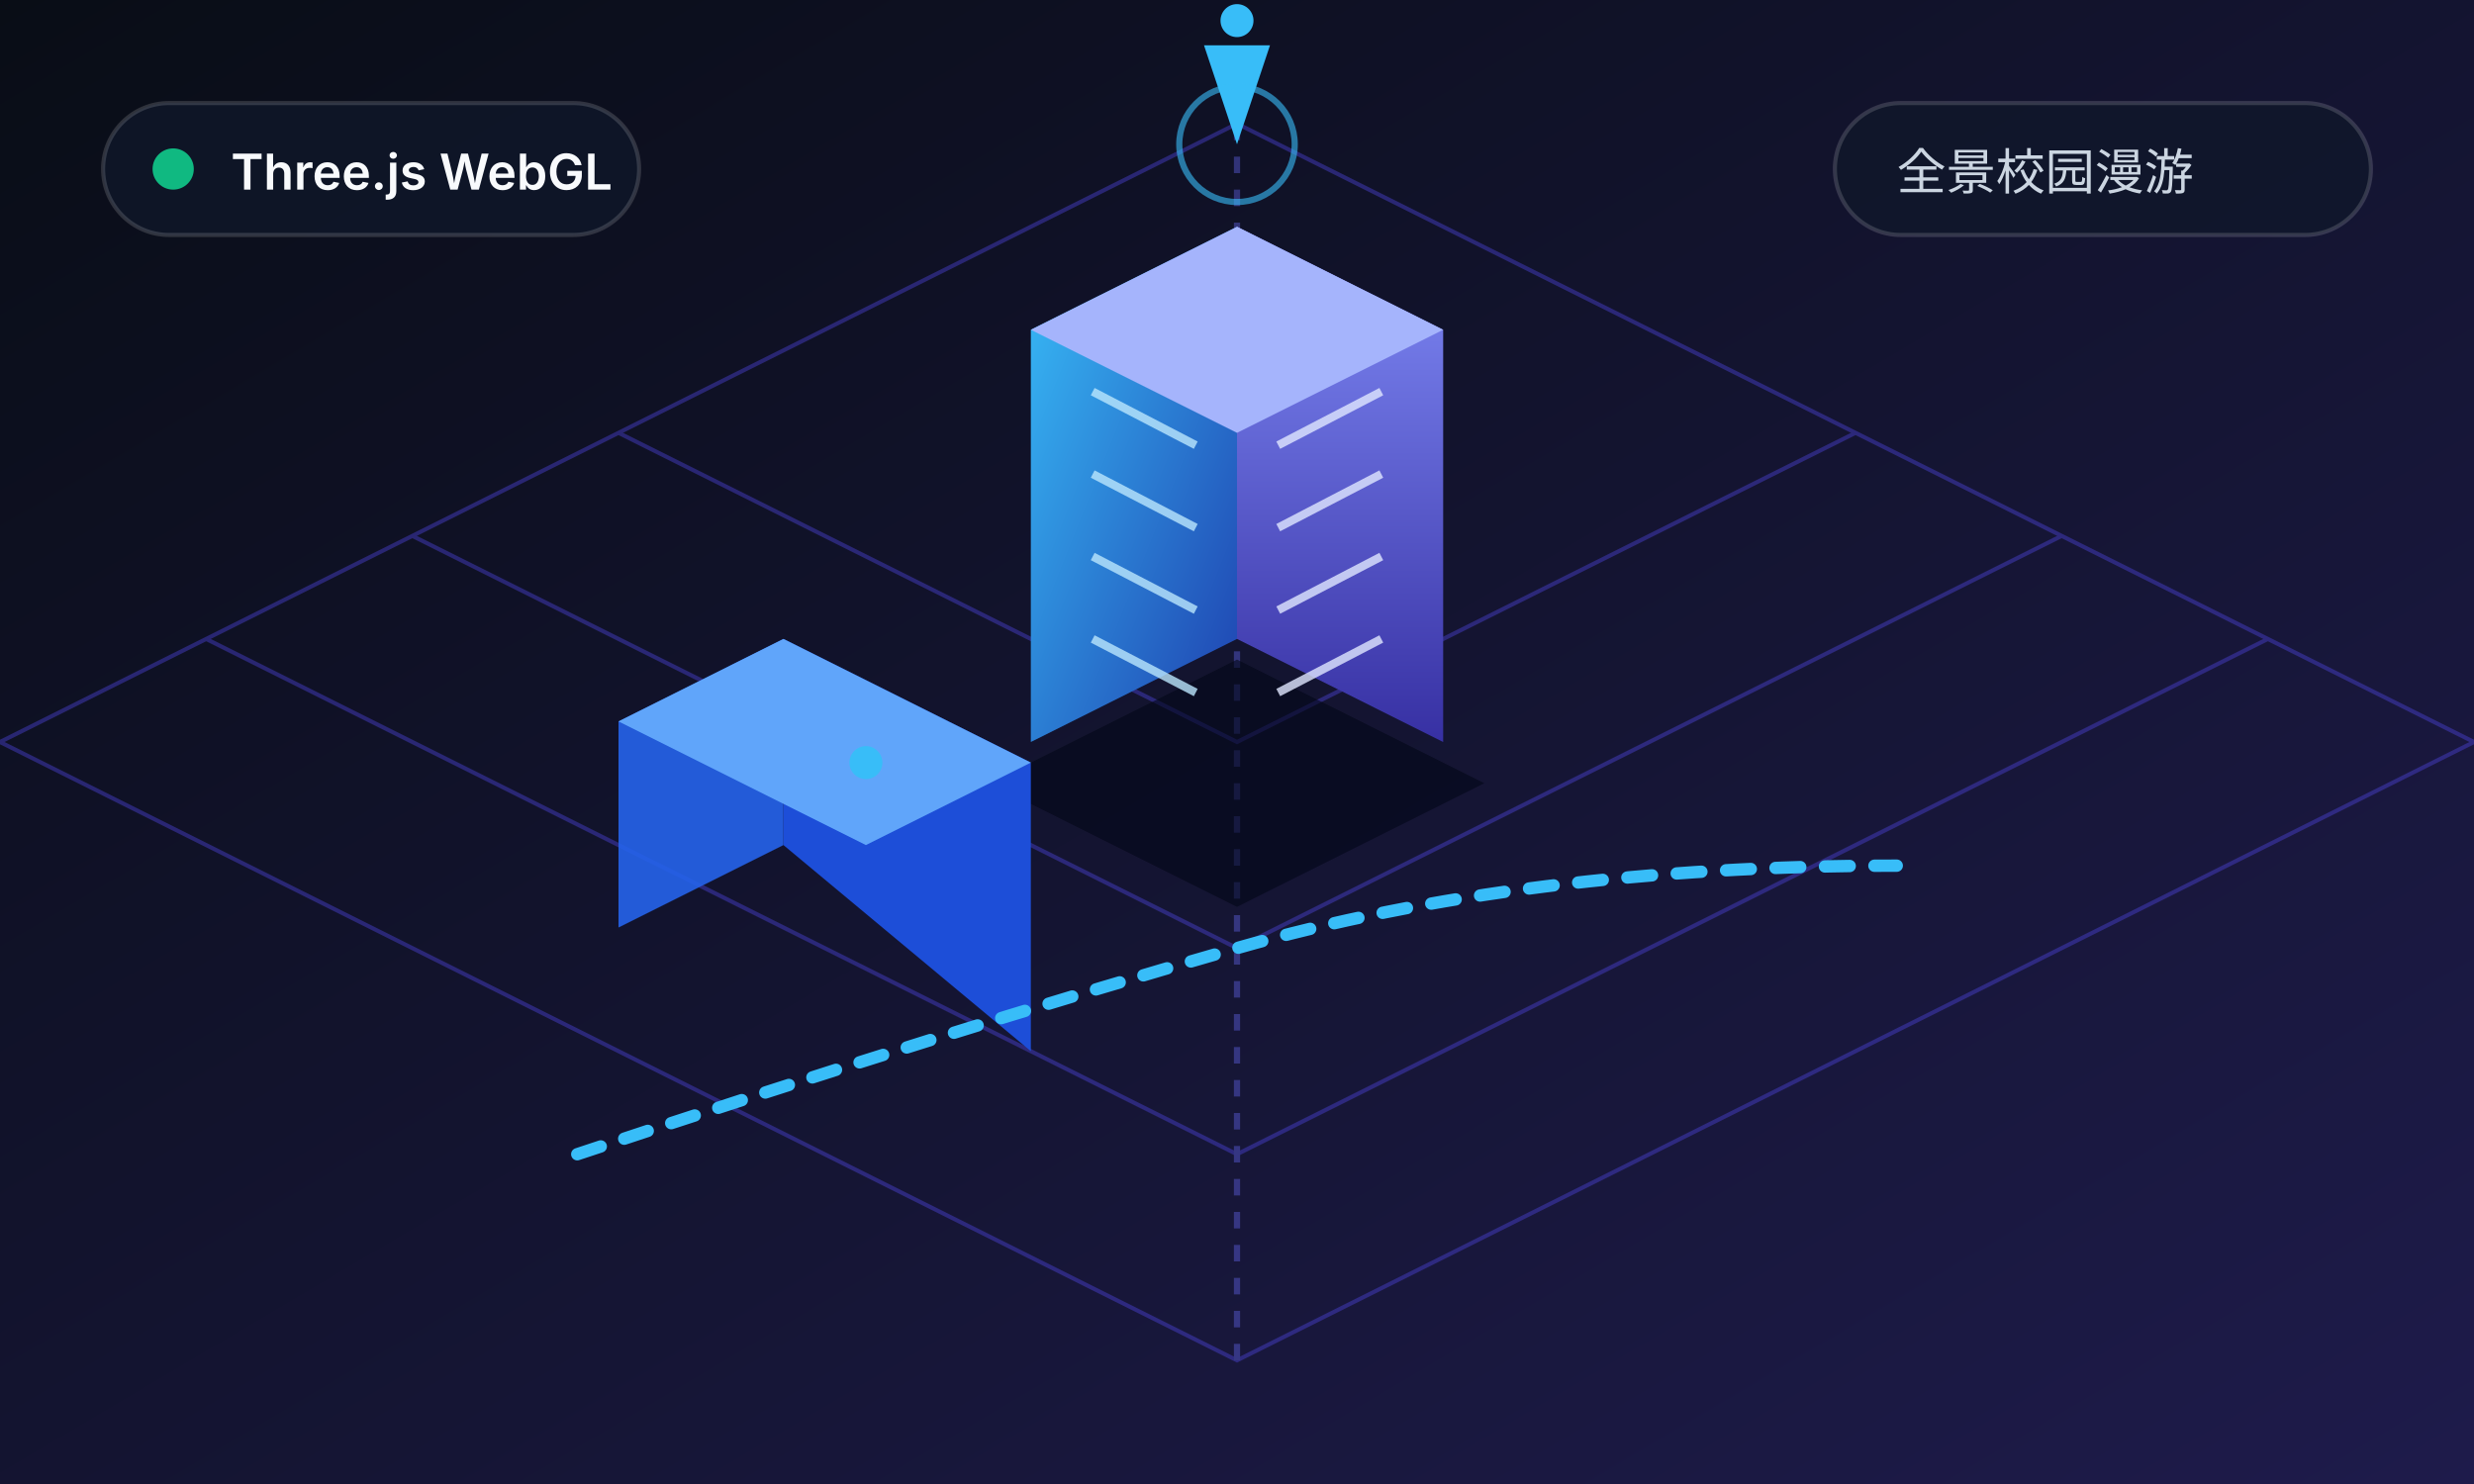
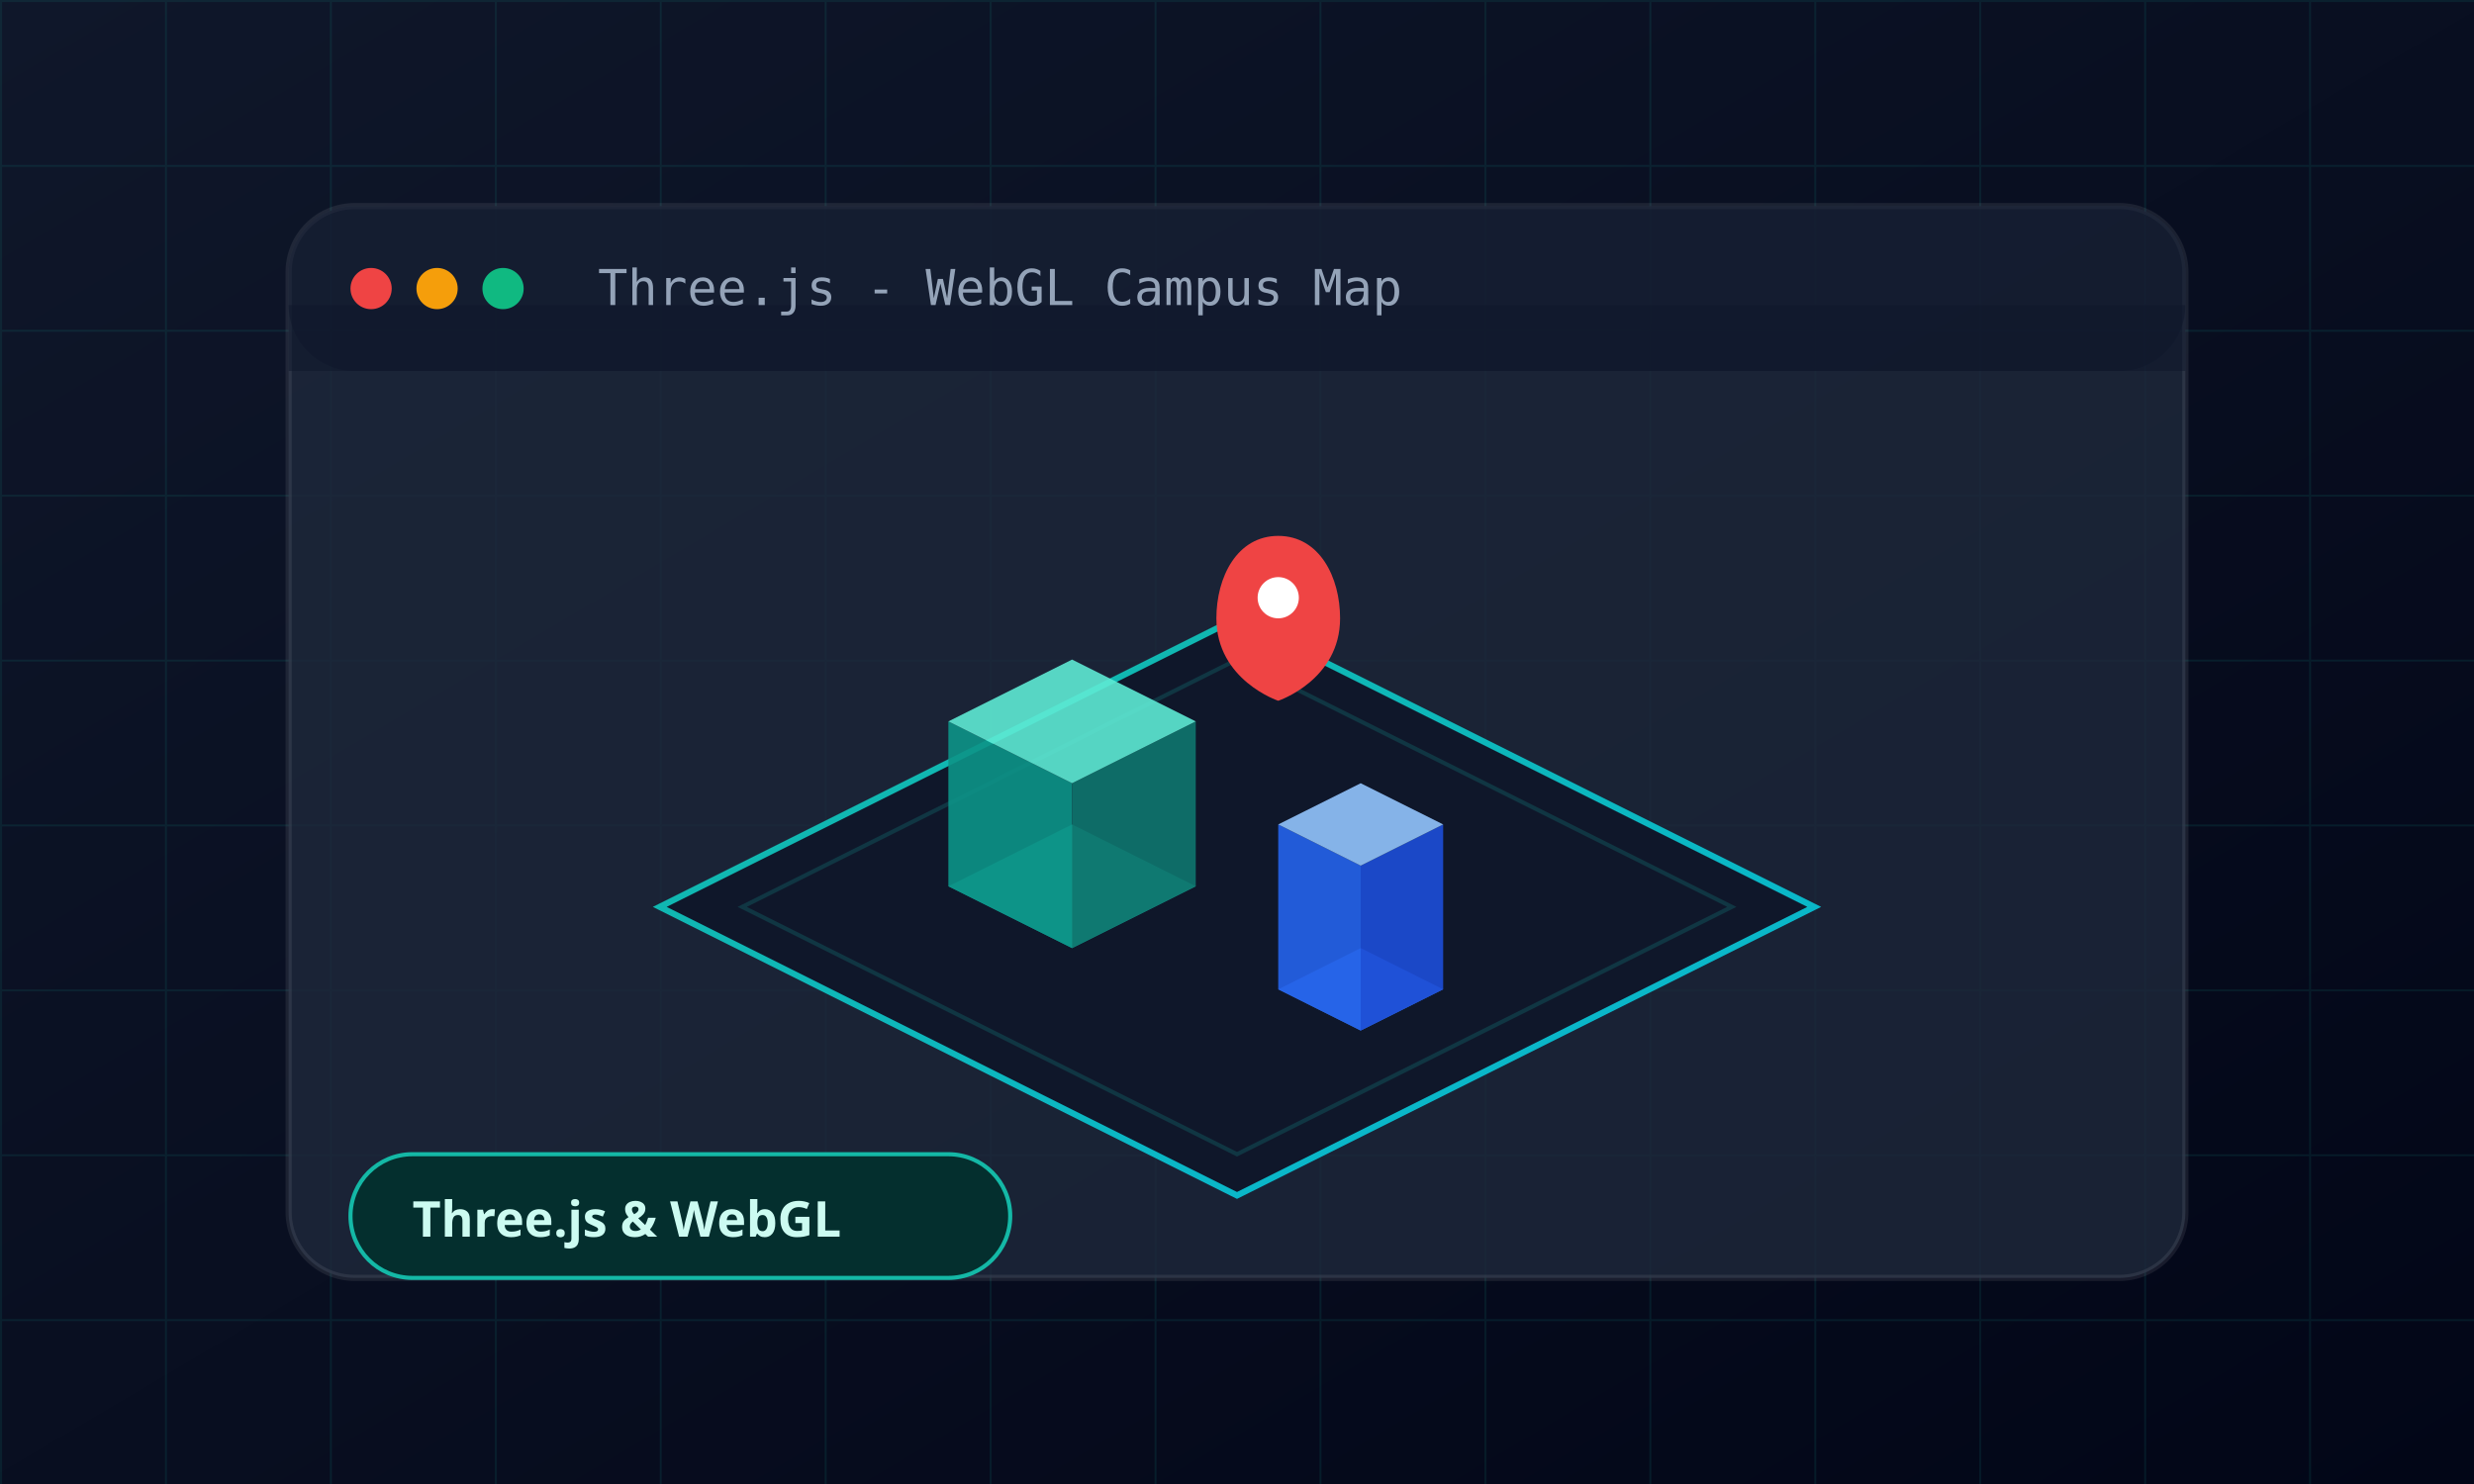
<svg xmlns="http://www.w3.org/2000/svg" viewBox="0 0 600 360" width="100%" height="100%">
  <defs>
-     <linearGradient id="bg3d" x1="0%" y1="0%" x2="100%" y2="100%">
-       <stop offset="0%" stop-color="#090d16" />
-       <stop offset="100%" stop-color="#1e1b4b" />
+     <linearGradient id="bg_map" x1="0%" y1="0%" x2="100%" y2="100%">
+       <stop offset="0%" stop-color="#0f172a" />
+       <stop offset="100%" stop-color="#020617" />
    </linearGradient>
-     <linearGradient id="gridGlow" x1="0%" y1="0%" x2="100%" y2="0%">
-       <stop offset="0%" stop-color="#38bdf8" stop-opacity="0.1" />
-       <stop offset="50%" stop-color="#6366f1" stop-opacity="0.3" />
-       <stop offset="100%" stop-color="#a855f7" stop-opacity="0.1" />
-     </linearGradient>
-     <linearGradient id="bldgGrad1" x1="0%" y1="0%" x2="100%" y2="100%">
-       <stop offset="0%" stop-color="#38bdf8" />
-       <stop offset="100%" stop-color="#1e40af" />
-     </linearGradient>
-     <linearGradient id="bldgGrad2" x1="0%" y1="0%" x2="0%" y2="100%">
-       <stop offset="0%" stop-color="#818cf8" />
-       <stop offset="100%" stop-color="#3730a3" />
-     </linearGradient>
-     <linearGradient id="bldgGrad3" x1="0%" y1="0%" x2="100%" y2="0%">
-       <stop offset="0%" stop-color="#c084fc" />
-       <stop offset="100%" stop-color="#6b21a8" />
+     <linearGradient id="mapGrad" x1="0%" y1="0%" x2="100%" y2="100%">
+       <stop offset="0%" stop-color="#14b8a6" />
+       <stop offset="100%" stop-color="#06b6d4" />
    </linearGradient>
  </defs>
-   <rect width="600" height="360" fill="url(#bg3d)" />
-   <g opacity="0.4" stroke="#4f46e5" stroke-width="1">
-     <path d="M 0 180 L 300 330 L 600 180 L 300 30 Z" fill="none" />
-     <path d="M 50 155 L 300 280 L 550 155" fill="none" />
-     <path d="M 100 130 L 300 230 L 500 130" fill="none" />
-     <path d="M 150 105 L 300 180 L 450 105" fill="none" />
-     <line x1="300" y1="30" x2="300" y2="330" stroke="#6366f1" stroke-width="1.5" stroke-dasharray="4 4" />
+   <rect width="600" height="360" fill="url(#bg_map)" />
+   <pattern id="grid_map" x="0" y="0" width="40" height="40" patternUnits="userSpaceOnUse">
+     <path d="M 40 0 L 0 0 0 40" fill="none" stroke="rgba(20, 184, 166, 0.1)" stroke-width="1" />
+   </pattern>
+   <rect x="0" y="0" width="600" height="360" fill="url(#grid_map)" />
+   <g transform="translate(70, 50)">
+     <rect width="460" height="260" rx="16" fill="#1e293b" fill-opacity="0.8" stroke="rgba(255,255,255,0.08)" stroke-width="1.5" />
+     <rect width="460" height="40" rx="16" fill="#0f172a" fill-opacity="0.5" />
+     <rect y="24" width="460" height="16" fill="#0f172a" fill-opacity="0.5" />
+     <circle cx="20" cy="20" r="5" fill="#ef4444" />
+     <circle cx="36" cy="20" r="5" fill="#f59e0b" />
+     <circle cx="52" cy="20" r="5" fill="#10b981" />
+     <text x="75" y="24" fill="#94a3b8" font-size="12" font-family="monospace">Three.js - WebGL Campus Map</text>
+     <g transform="translate(230, 100)">
+       <path d="M 0,0 L 140,70 L 0,140 L -140,70 Z" fill="#0f172a" stroke="url(#mapGrad)" stroke-width="1.5" />
+       <path d="M 0,10 L 120,70 L 0,130 L -120,70 Z" fill="none" stroke="rgba(20, 184, 166, 0.2)" stroke-width="1" />
+       <g transform="translate(-40, 50)">
+         <path d="M 0,0 L 30,15 L 0,30 L -30,15 Z" fill="#14b8a6" fill-opacity="0.8" />
+         <path d="M -30,15 L 0,30 L 0,-10 L -30,-25 Z" fill="#0d9488" fill-opacity="0.9" />
+         <path d="M 0,30 L 30,15 L 30,-25 L 0,-10 Z" fill="#0f766e" fill-opacity="0.9" />
+         <path d="M 0,-10 L 30,-25 L 0,-40 L -30,-25 Z" fill="#5eead4" fill-opacity="0.9" />
+       </g>
+       <g transform="translate(30, 80)">
+         <path d="M 0,0 L 20,10 L 0,20 L -20,10 Z" fill="#3b82f6" fill-opacity="0.8" />
+         <path d="M -20,10 L 0,20 L 0,-20 L -20,-30 Z" fill="#2563eb" fill-opacity="0.9" />
+         <path d="M 0,20 L 20,10 L 20,-30 L 0,-20 Z" fill="#1d4ed8" fill-opacity="0.9" />
+         <path d="M 0,-20 L 20,-30 L 0,-40 L -20,-30 Z" fill="#93c5fd" fill-opacity="0.9" />
+       </g>
+       <g transform="translate(10, 20)">
+         <path d="M 0,-40 C -10,-40 -15,-30 -15,-20 C -15,-5 0,0 0,0 C 0,0 15,-5 15,-20 C 15,-30 10,-40 0,-40 Z" fill="#ef4444" />
+         <circle cx="0" cy="-25" r="5" fill="#ffffff" />
+       </g>
+     </g>
  </g>
-   <g transform="translate(300, 160)">
-     <polygon points="0,60 -60,30 0,0 60,30" fill="#020617" opacity="0.6" />
-     <polygon points="-50,20 -50,-80 0,-105 0,-5" fill="url(#bldgGrad1)" />
-     <polygon points="0,-5 0,-105 50,-80 50,20" fill="url(#bldgGrad2)" />
-     <polygon points="0,-105 -50,-80 0,-55 50,-80" fill="#a5b4fc" />
-     <line x1="-35" y1="-65" x2="-10" y2="-52" stroke="#bae6fd" stroke-width="2" opacity="0.8" />
-     <line x1="-35" y1="-45" x2="-10" y2="-32" stroke="#bae6fd" stroke-width="2" opacity="0.8" />
-     <line x1="-35" y1="-25" x2="-10" y2="-12" stroke="#bae6fd" stroke-width="2" opacity="0.8" />
-     <line x1="-35" y1="-5" x2="-10" y2="8" stroke="#bae6fd" stroke-width="2" opacity="0.8" />
-     <line x1="10" y1="-52" x2="35" y2="-65" stroke="#e0e7ff" stroke-width="2" opacity="0.8" />
-     <line x1="10" y1="-32" x2="35" y2="-45" stroke="#e0e7ff" stroke-width="2" opacity="0.8" />
-     <line x1="10" y1="-12" x2="35" y2="-25" stroke="#e0e7ff" stroke-width="2" opacity="0.8" />
-     <line x1="10" y1="8" x2="35" y2="-5" stroke="#e0e7ff" stroke-width="2" opacity="0.8" />
-   </g>
-   <g transform="translate(190, 210)">
-     <polygon points="-40,15 -40,-35 0,-55 0,-5" fill="#2563eb" opacity="0.9" />
-     <polygon points="0,-5 0,-55 60,-25 60,45" fill="#1d4ed8" />
-     <polygon points="0,-55 -40,-35 20,-5 60,-25" fill="#60a5fa" />
-     <circle cx="20" cy="-25" r="4" fill="#38bdf8" />
-   </g>
-   <g transform="translate(300, 35)">
-     <polygon points="0,0 -8,-24 8,-24" fill="#38bdf8" />
-     <circle cx="0" cy="-30" r="4" fill="#38bdf8" />
-     <circle cx="0" cy="0" r="14" fill="none" stroke="#38bdf8" stroke-width="1.5" opacity="0.6" />
-   </g>
-   <path d="M 140 280 Q 230 250 300 230 T 460 210" fill="none" stroke="#38bdf8" stroke-width="3" stroke-linecap="round" stroke-dasharray="6 6" />
-   <rect x="25" y="25" width="130" height="32" rx="16" fill="rgba(15, 23, 42, 0.75)" stroke="rgba(255, 255, 255, 0.15)" />
-   <circle cx="42" cy="41" r="5" fill="#10b981" />
-   <text x="56" y="46" fill="#f8fafc" font-size="12" font-family="-apple-system, BlinkMacSystemFont, sans-serif" font-weight="600">Three.js WebGL</text>
-   <rect x="445" y="25" width="130" height="32" rx="16" fill="rgba(15, 23, 42, 0.75)" stroke="rgba(255, 255, 255, 0.15)" />
-   <text x="460" y="46" fill="#cbd5e1" font-size="12" font-family="-apple-system, BlinkMacSystemFont, sans-serif">全景校园漫游</text>
+   <rect x="85" y="280" width="160" height="30" rx="15" fill="#042f2e" stroke="#14b8a6" />
+   <text x="100" y="300" fill="#ccfbf1" font-size="12" font-family="sans-serif" font-weight="bold">Three.js &amp; WebGL</text>
</svg>
